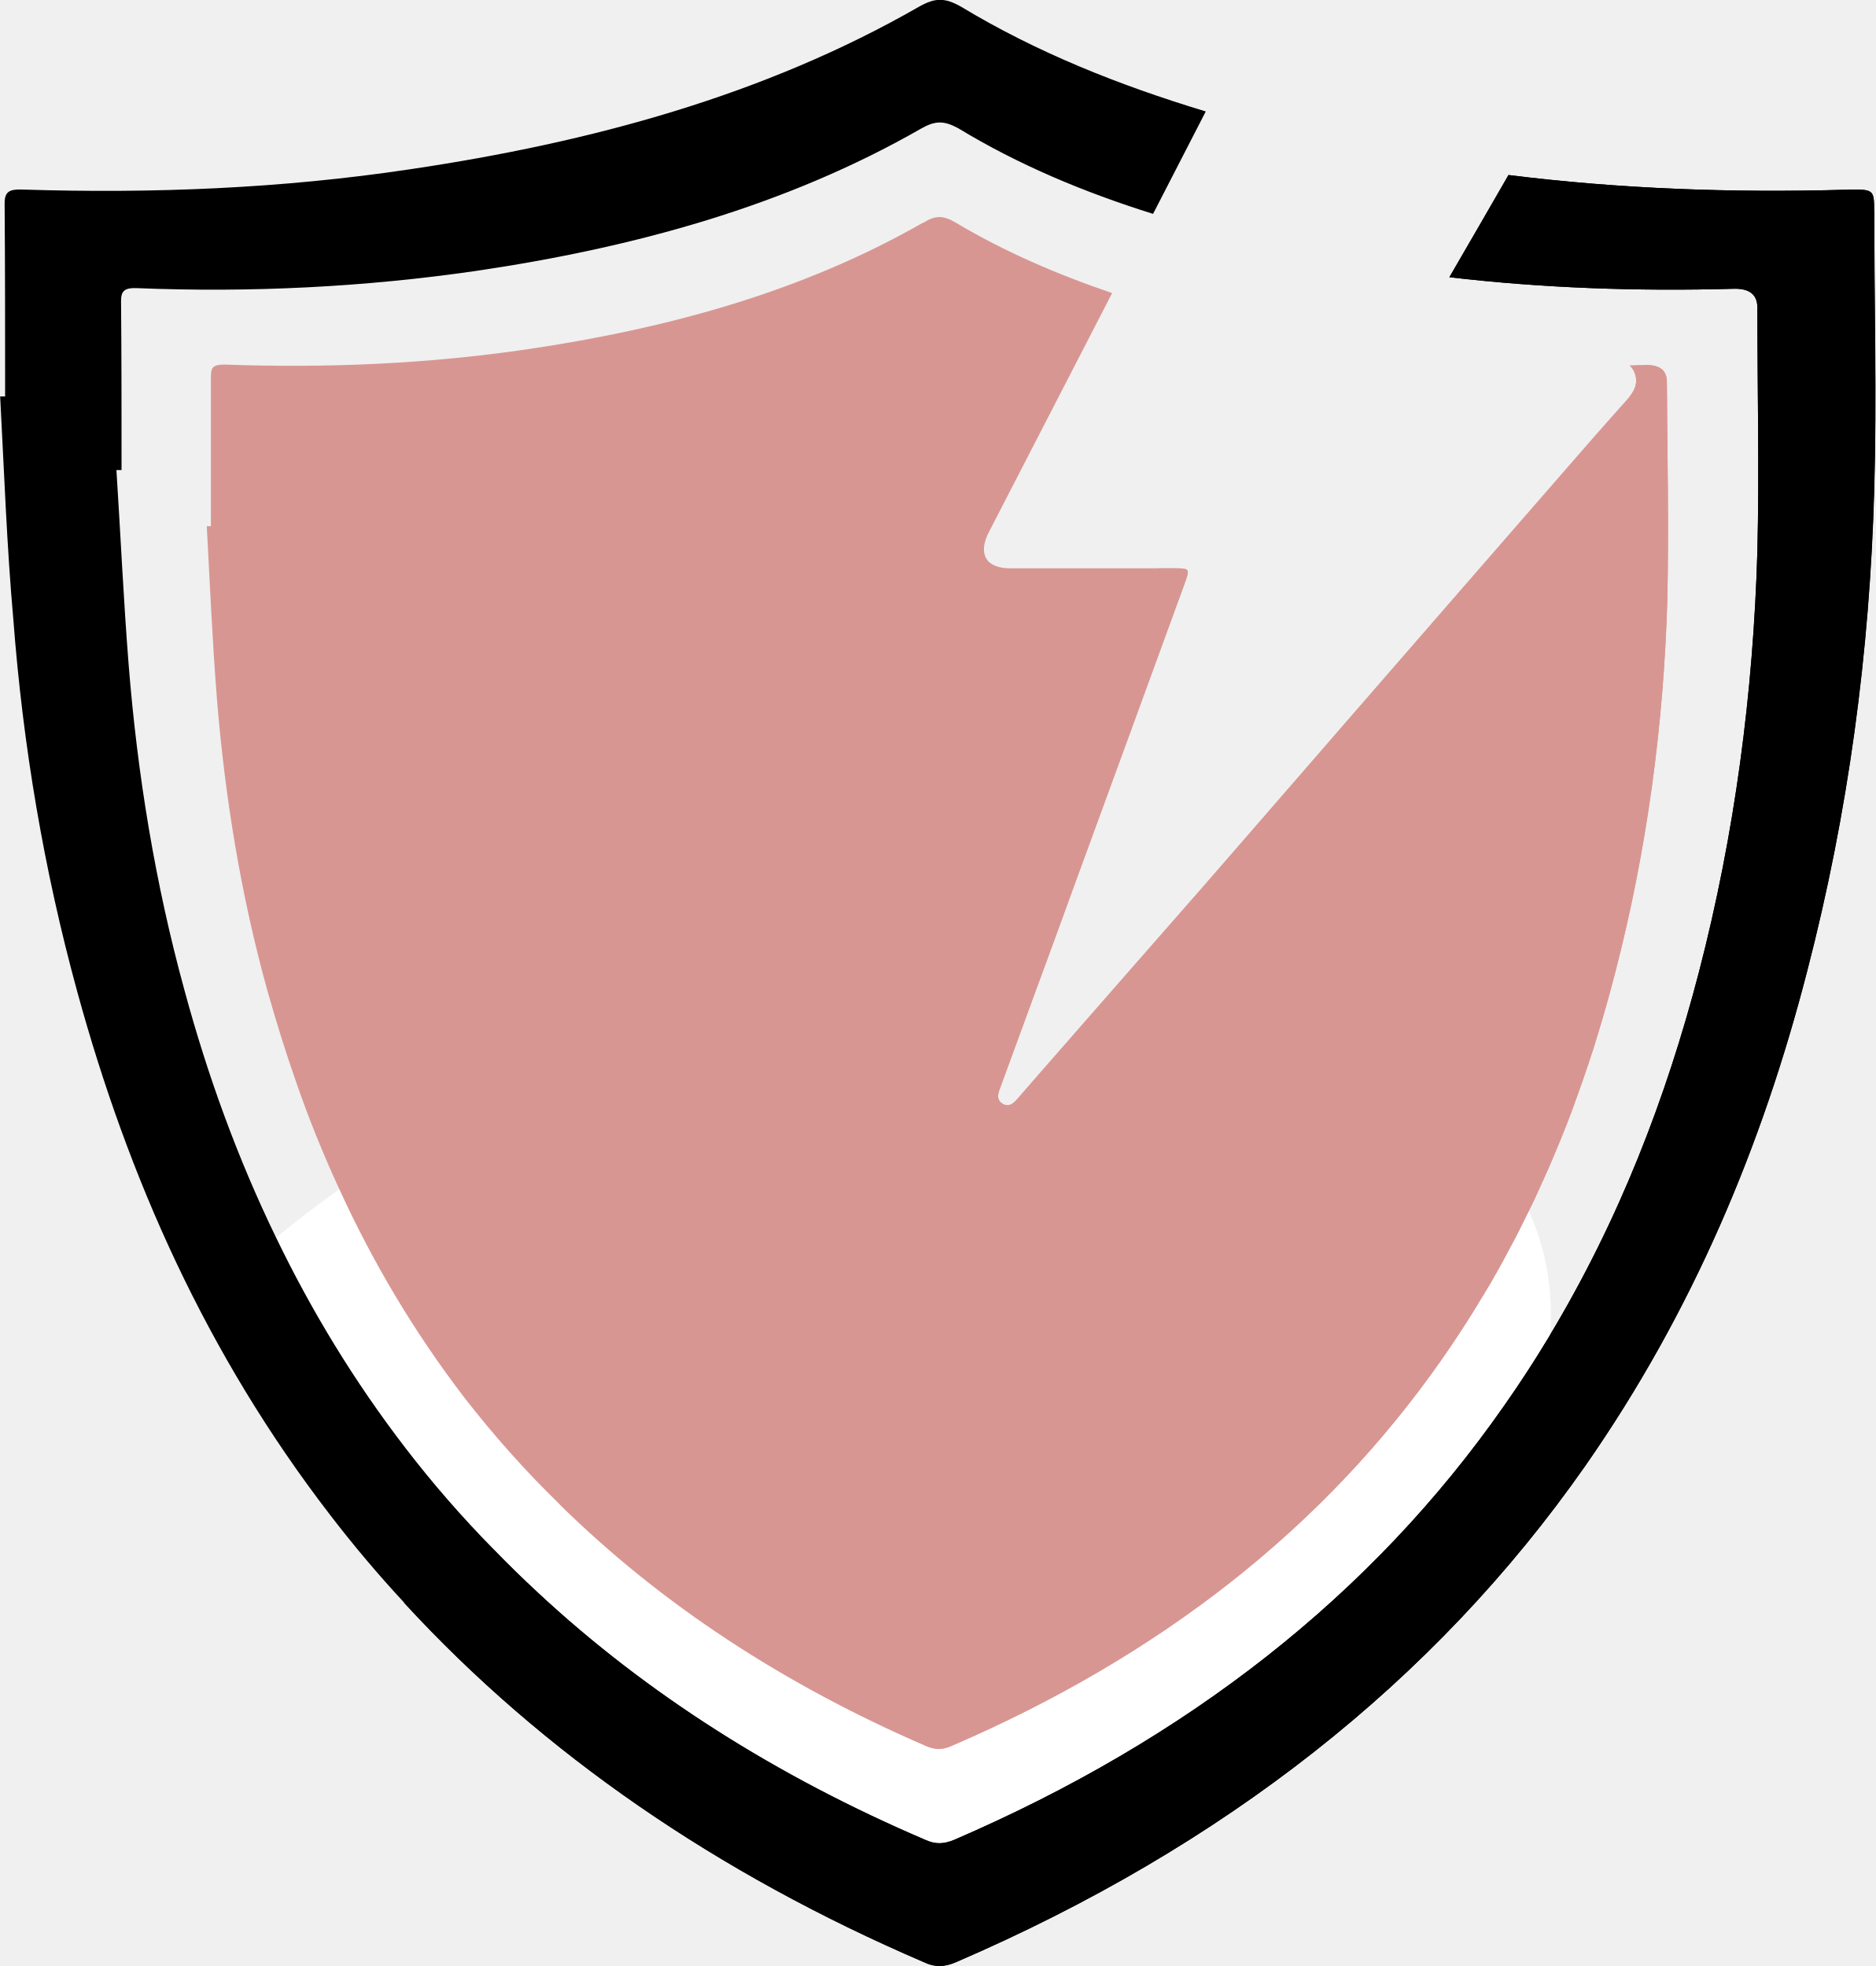
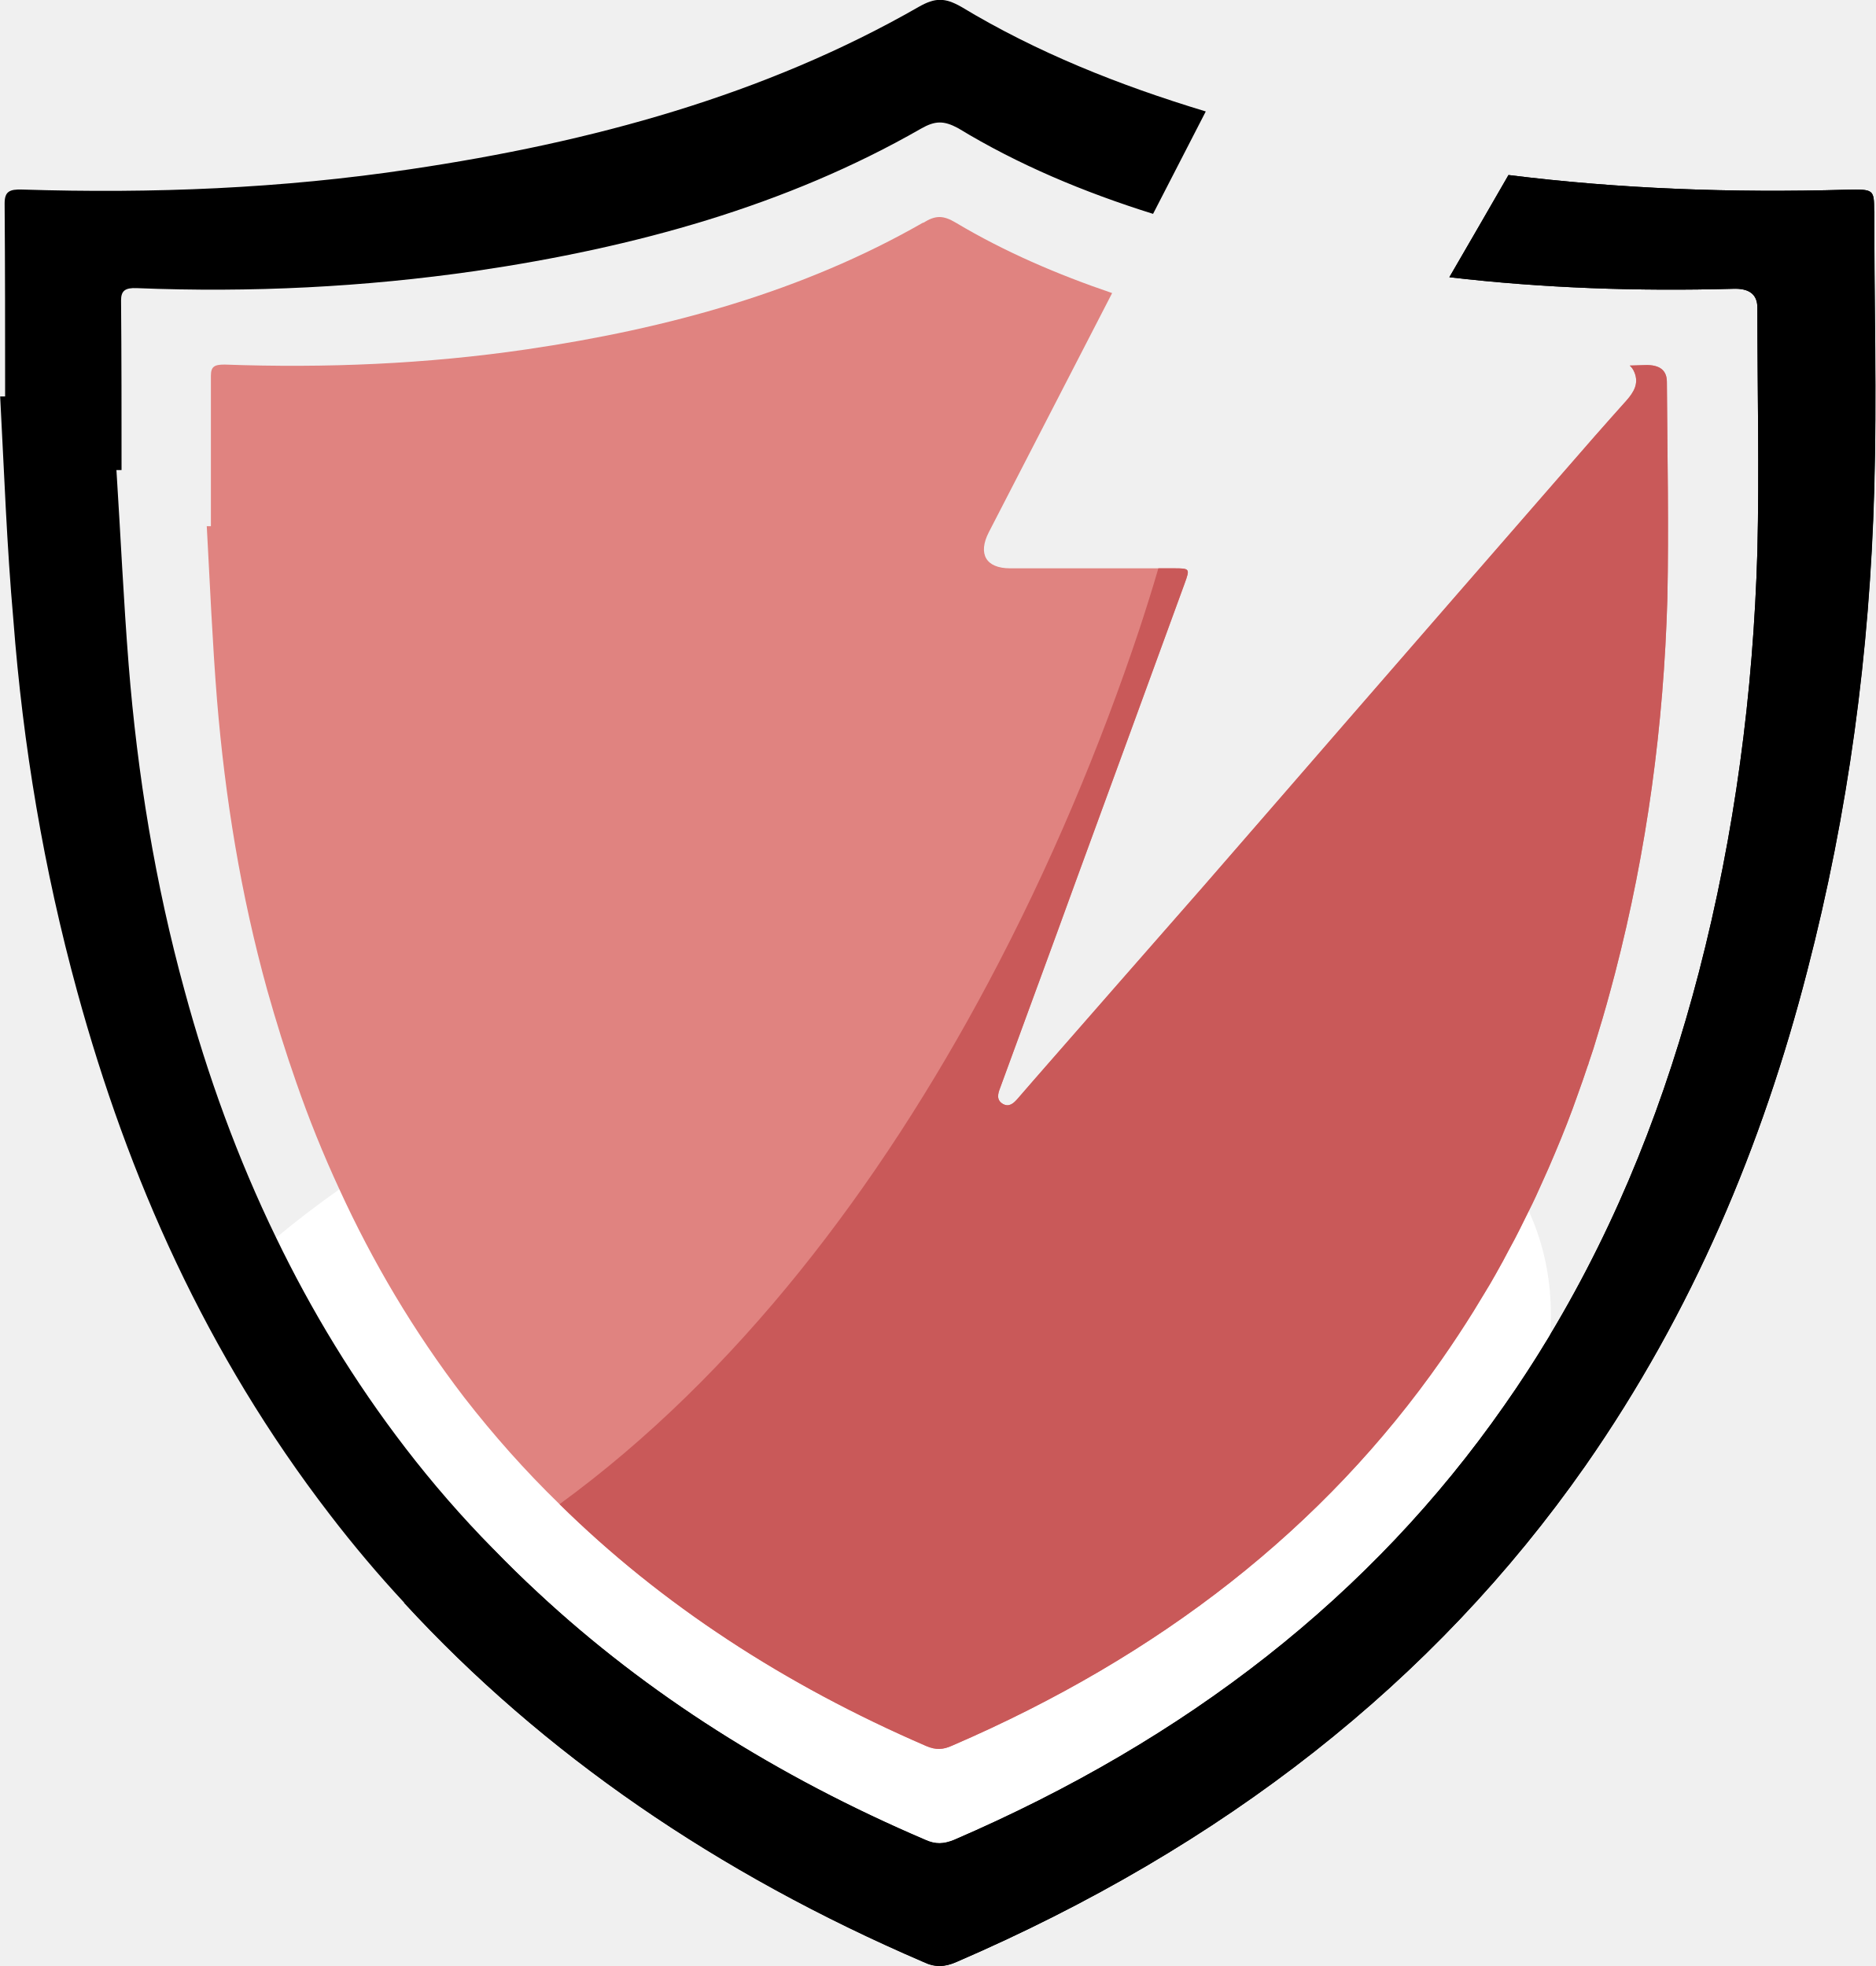
<svg xmlns="http://www.w3.org/2000/svg" id="Layer_2" data-name="Layer 2" viewBox="0 0 113.55 119.07">
  <defs>
    <style>
      .cls-1 {
        fill: #fff;
      }

      .cls-2 {
-         fill: #d89692;
+         fill: #c95959;
+       }
+ 
+       .cls-3 {
+         fill: #e08380;
      }
    </style>
  </defs>
  <g id="Layer_1-2" data-name="Layer 1">
    <g>
      <path class="cls-1" d="M93.86,80.84v.03s0,0,0,0c-.21,3.3-1.35,6.59-2.99,9.47-2.66,4.67-6.55,8.5-10.38,12.26-3.39,3.31-6.82,6.66-10.91,9.05-4.09,2.4-8.98,3.77-13.61,2.8-5.14-1.08-9.25-4.8-13.09-8.38-3.43-3.2-6.85-6.39-10.28-9.59-.94-.87-1.88-1.75-2.82-2.63-4.13-3.85-8.27-7.71-12.41-11.57l-3.57-4.74c.95-.89,1.92-1.75,2.92-2.58,1.24-1.03,2.52-2.01,3.84-2.94,11.37-8.06,25.32-12.45,39.26-12.46,1.01,0,2.02,.02,3.04,.07-.76,2.08-1.53,4.17-2.29,6.25-.14,.36-.24,.73,.17,.97,.38,.21,.65-.05,.88-.31,.63-.72,1.25-1.45,1.88-2.16,1.28-1.46,2.56-2.92,3.84-4.39,2.34,.26,4.66,.66,6.95,1.19,7.39,1.7,15.2,5.41,18.28,12.17,.22,.49,.42,.99,.59,1.51,.64,1.93,.84,3.95,.71,5.97Z" />
      <path d="M113.48,12.79c0-1.33-.03-1.33-1.66-1.3-6.92,.2-13.75-.05-20.48-.89-1.19,2.06-2.38,4.13-3.58,6.19,5.66,.66,11.38,.86,17.17,.7q1.48-.06,1.48,1.14c0,4.93,.12,9.85,0,14.77-.25,8.56-1.36,17.08-3.54,25.48-1.99,7.65-4.84,15.01-9.01,21.96v.03s0,0,0,0c-.1,.18-.21,.34-.32,.51-.38,.63-.78,1.26-1.19,1.88-.41,.63-.83,1.25-1.26,1.86-8.03,11.51-19.2,20.22-33.32,26.31-.62,.25-1.11,.28-1.73,0-9-3.85-16.86-8.83-23.44-14.95-.94-.87-1.85-1.76-2.74-2.68-1.91-1.94-3.67-3.97-5.3-6.09-3.13-4.07-5.71-8.34-7.84-12.75-2.34-4.82-4.15-9.82-5.54-14.95-1.79-6.52-2.86-13.11-3.39-19.75-.31-3.91-.49-7.88-.74-11.79h.31c0-3.45,0-6.86-.03-10.28,0-.58,.25-.77,.95-.74,6.9,.28,13.76-.06,20.53-1.04,9.63-1.42,18.8-3.94,26.96-8.62,.86-.49,1.38-.49,2.24-.03,3.65,2.22,7.62,3.88,11.8,5.19h.01c1.06-2.06,2.13-4.13,3.19-6.2-5.26-1.59-10.24-3.58-14.81-6.34-.99-.56-1.57-.56-2.56,0-9.32,5.35-19.81,8.21-30.8,9.84-7.79,1.17-15.6,1.48-23.48,1.23-.8-.03-1.08,.13-1.08,.84,.03,3.87,.03,7.81,.03,11.69h-.3c.24,4.52,.4,9.05,.8,13.54,.58,7.6,1.84,15.11,3.87,22.52,3.08,11.24,7.79,21.91,15.3,31.67,1.41,1.84,2.92,3.63,4.49,5.32,8.43,9.17,18.99,16.4,31.45,21.76,.71,.34,1.29,.31,2,0,16.12-6.96,28.9-16.93,38.07-30.04,6.52-9.35,10.73-19.44,13.44-29.97,2.5-9.63,3.79-19.35,4.06-29.17,.16-5.6,0-11.23,0-16.86Z" />
-       <path class="cls-2" d="M100.93,23.13q0-1.05-1.29-1.02c-.32,.01-.64,.02-.96,.03,.11,.09,.21,.23,.28,.4,.29,.68-.03,1.21-.48,1.72-1.3,1.45-2.59,2.92-3.87,4.4-4.36,5.01-8.72,10.02-13.07,15.03-2.9,3.34-5.79,6.68-8.69,10.01-1.84,2.1-3.68,4.2-5.52,6.3-1.28,1.47-2.56,2.93-3.84,4.39-.63,.71-1.25,1.44-1.88,2.16-.23,.26-.5,.52-.88,.31-.41-.24-.31-.61-.17-.97,.76-2.08,1.53-4.17,2.29-6.25,.77-2.09,1.53-4.18,2.29-6.27,2.2-6.01,4.4-12.02,6.59-18.03,.33-.91,.32-.92-.67-.92h-9.9c-1.46,0-1.96-.87-1.29-2.18,2.49-4.83,4.98-9.66,7.47-14.49-3.32-1.13-6.51-2.5-9.46-4.26-.77-.46-1.23-.46-1.97,0h-.03c-7.26,4.16-15.42,6.41-24,7.67-6.07,.89-12.16,1.14-18.28,.92-.62,0-.83,.12-.83,.68v9.11h-.25c.19,3.5,.34,7.01,.62,10.52,.49,5.94,1.44,11.79,3.04,17.57,.53,1.88,1.11,3.75,1.76,5.6,.76,2.2,1.63,4.35,2.61,6.47,2,4.37,4.48,8.58,7.54,12.58,1.79,2.31,3.73,4.49,5.79,6.49,6.15,6.06,13.6,10.93,22.21,14.65,.59,.25,1.02,.22,1.57-.03,12.56-5.42,22.5-13.17,29.64-23.39,.67-.96,1.31-1.93,1.92-2.91,.22-.36,.44-.72,.65-1.07,.25-.4,.48-.8,.71-1.21,.28-.49,.55-.99,.81-1.49,.21-.38,.41-.76,.6-1.14s.38-.77,.57-1.15c.29-.57,.56-1.16,.82-1.75,.27-.58,.52-1.17,.77-1.76,.5-1.18,.97-2.37,1.39-3.58,.21-.58,.41-1.15,.6-1.73,.03-.06,.05-.12,.06-.18,.2-.57,.38-1.14,.55-1.72h0c.19-.62,.37-1.23,.54-1.84,.17-.62,.34-1.23,.5-1.85,1.94-7.48,2.95-15.05,3.17-22.68,.09-4.37,0-8.77-.03-13.14Z" />
+       <path class="cls-3" d="M100.93,23.13q0-1.05-1.29-1.02c-.32,.01-.64,.02-.96,.03,.11,.09,.21,.23,.28,.4,.29,.68-.03,1.21-.48,1.72-1.3,1.45-2.59,2.92-3.87,4.4-4.36,5.01-8.72,10.02-13.07,15.03-2.9,3.34-5.79,6.68-8.69,10.01-1.84,2.1-3.68,4.2-5.52,6.3-1.28,1.47-2.56,2.93-3.84,4.39-.63,.71-1.25,1.44-1.88,2.16-.23,.26-.5,.52-.88,.31-.41-.24-.31-.61-.17-.97,.76-2.08,1.53-4.17,2.29-6.25,.77-2.09,1.53-4.18,2.29-6.27,2.2-6.01,4.4-12.02,6.59-18.03,.33-.91,.32-.92-.67-.92h-9.9c-1.46,0-1.96-.87-1.29-2.18,2.49-4.83,4.98-9.66,7.47-14.49-3.32-1.13-6.51-2.5-9.46-4.26-.77-.46-1.23-.46-1.97,0h-.03c-7.26,4.16-15.42,6.41-24,7.67-6.07,.89-12.16,1.14-18.28,.92-.62,0-.83,.12-.83,.68v9.11h-.25c.19,3.5,.34,7.01,.62,10.52,.49,5.94,1.44,11.79,3.04,17.57,.53,1.88,1.11,3.75,1.76,5.6,.76,2.2,1.63,4.35,2.61,6.47,2,4.37,4.48,8.58,7.54,12.58,1.79,2.31,3.73,4.49,5.79,6.49,6.15,6.06,13.6,10.93,22.21,14.65,.59,.25,1.02,.22,1.57-.03,12.56-5.42,22.5-13.17,29.64-23.39,.67-.96,1.31-1.93,1.92-2.91,.22-.36,.44-.72,.65-1.07,.25-.4,.48-.8,.71-1.21,.28-.49,.55-.99,.81-1.49,.21-.38,.41-.76,.6-1.14s.38-.77,.57-1.15c.29-.57,.56-1.16,.82-1.75,.27-.58,.52-1.17,.77-1.76,.5-1.18,.97-2.37,1.39-3.58,.21-.58,.41-1.15,.6-1.73,.03-.06,.05-.12,.06-.18,.2-.57,.38-1.14,.55-1.72h0c.19-.62,.37-1.23,.54-1.84,.17-.62,.34-1.23,.5-1.85,1.94-7.48,2.95-15.05,3.17-22.68,.09-4.37,0-8.77-.03-13.14Z" />
      <path class="cls-2" d="M100.96,36.27c-.22,7.63-1.23,15.2-3.17,22.68-.16,.62-.33,1.23-.5,1.85-.17,.61-.35,1.22-.54,1.83h0c-.17,.59-.35,1.16-.55,1.73-.01,.06-.03,.12-.06,.18-.19,.58-.39,1.15-.6,1.73-.42,1.21-.89,2.4-1.39,3.58-.25,.59-.5,1.18-.77,1.76-.26,.59-.53,1.18-.82,1.75-.19,.38-.38,.77-.57,1.15s-.39,.76-.6,1.14c-.26,.5-.53,1-.81,1.49-.23,.41-.46,.81-.71,1.21-.21,.35-.43,.71-.65,1.07-.61,.98-1.25,1.95-1.92,2.91-7.14,10.22-17.08,17.97-29.64,23.39-.55,.25-.98,.28-1.57,.03-8.61-3.72-16.06-8.59-22.21-14.65,10.73-7.82,19.39-19.25,25.93-31.53,3.76-7.05,6.82-14.38,9.18-21.46,.4-1.22,.79-2.45,1.15-3.69h.92c.99,0,1,.01,.67,.92-2.19,6.01-4.39,12.02-6.59,18.03-.76,2.09-1.52,4.18-2.29,6.27-.76,2.08-1.53,4.17-2.29,6.25-.14,.36-.24,.73,.17,.97,.38,.21,.65-.05,.88-.31,.63-.72,1.25-1.45,1.88-2.16,1.28-1.46,2.56-2.92,3.84-4.39,1.84-2.1,3.68-4.2,5.52-6.3,2.9-3.33,5.79-6.67,8.69-10.01,4.35-5.01,8.71-10.02,13.07-15.03,1.28-1.48,2.57-2.95,3.87-4.4,.45-.51,.77-1.04,.48-1.72-.07-.17-.17-.31-.28-.4,.32-.01,.64-.02,.96-.03q1.29-.03,1.29,1.02c.03,4.37,.12,8.77,.03,13.14Z" />
      <path d="M113.48,29.65c-.27,9.82-1.56,19.54-4.06,29.17-2.71,10.53-6.92,20.62-13.44,29.97-9.17,13.11-21.95,23.08-38.07,30.04-.71,.31-1.29,.34-2,0-12.46-5.36-23.02-12.59-31.45-21.76,1.67-1.18,3.54-2.18,5.31-3.21,.03-.02,.05-.03,.08-.05,.89,.92,1.8,1.81,2.74,2.68,6.58,6.12,14.44,11.1,23.44,14.95,.62,.28,1.11,.25,1.73,0,14.12-6.09,25.29-14.8,33.32-26.31,.99-1.41,1.92-2.84,2.78-4.29,4.17-6.95,7.02-14.31,9.01-21.96,2.18-8.4,3.29-16.92,3.54-25.48,.12-4.92,0-9.84,0-14.77q0-1.2-1.48-1.14c-5.79,.16-11.51-.04-17.17-.7,1.2-2.06,2.39-4.13,3.58-6.19,6.73,.84,13.56,1.09,20.48,.89,1.63-.03,1.66-.03,1.66,1.3,0,5.63,.16,11.26,0,16.86Z" />
    </g>
  </g>
</svg>
